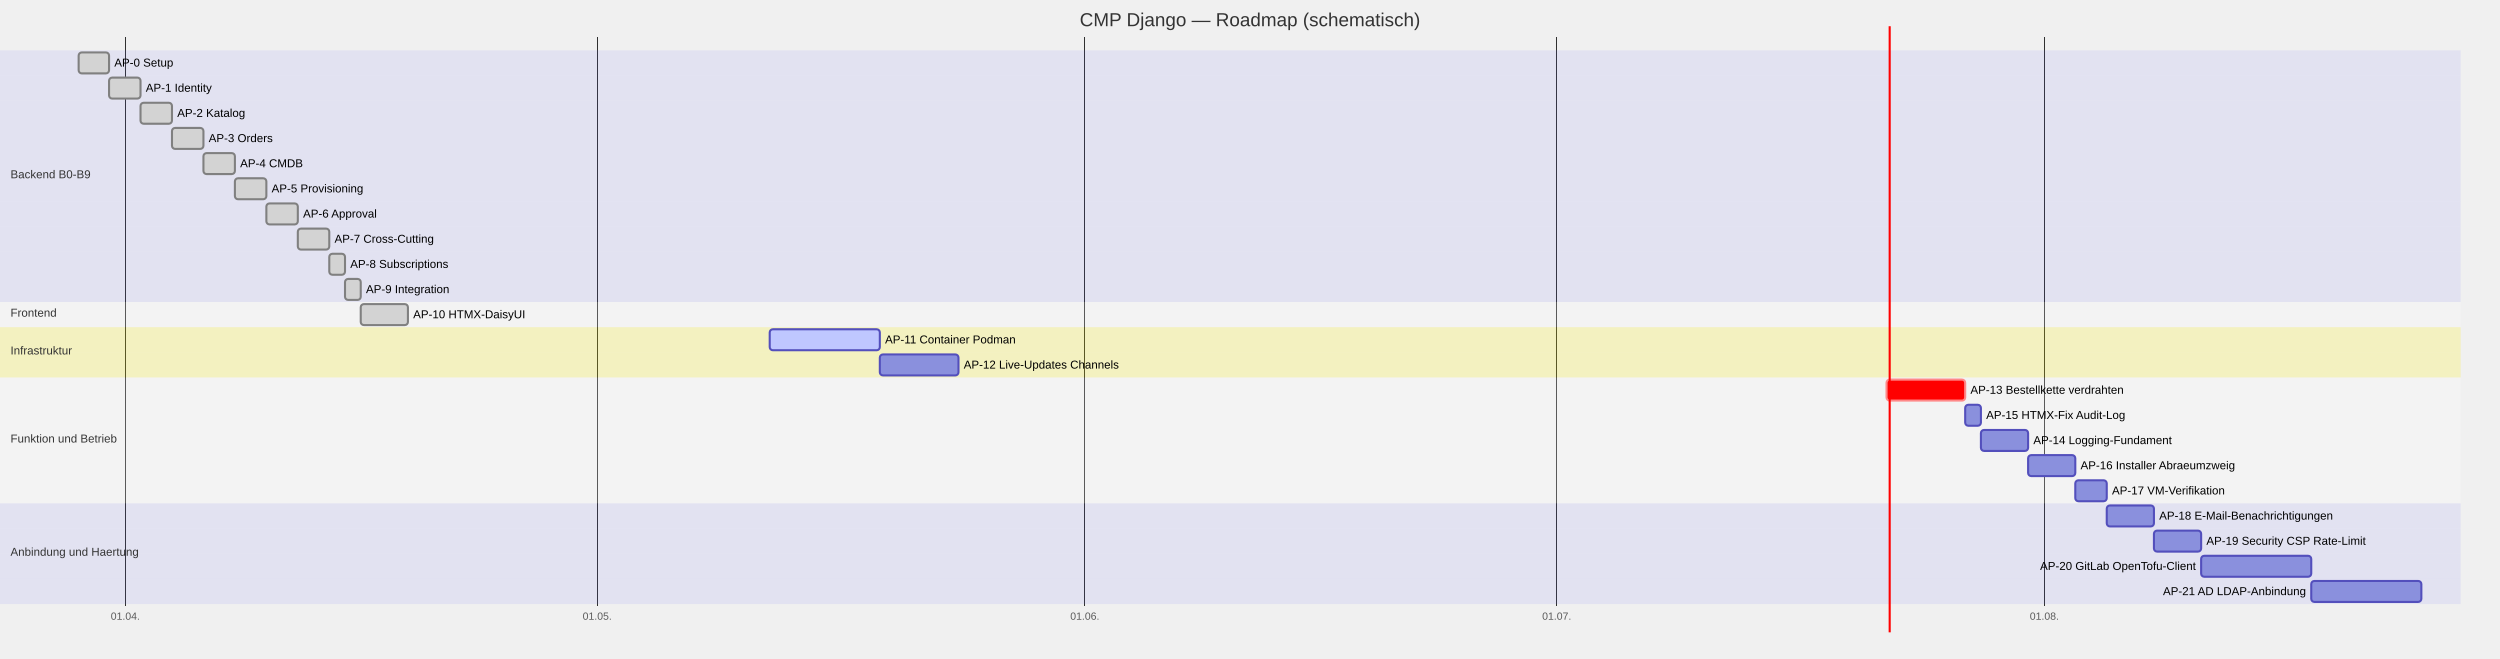
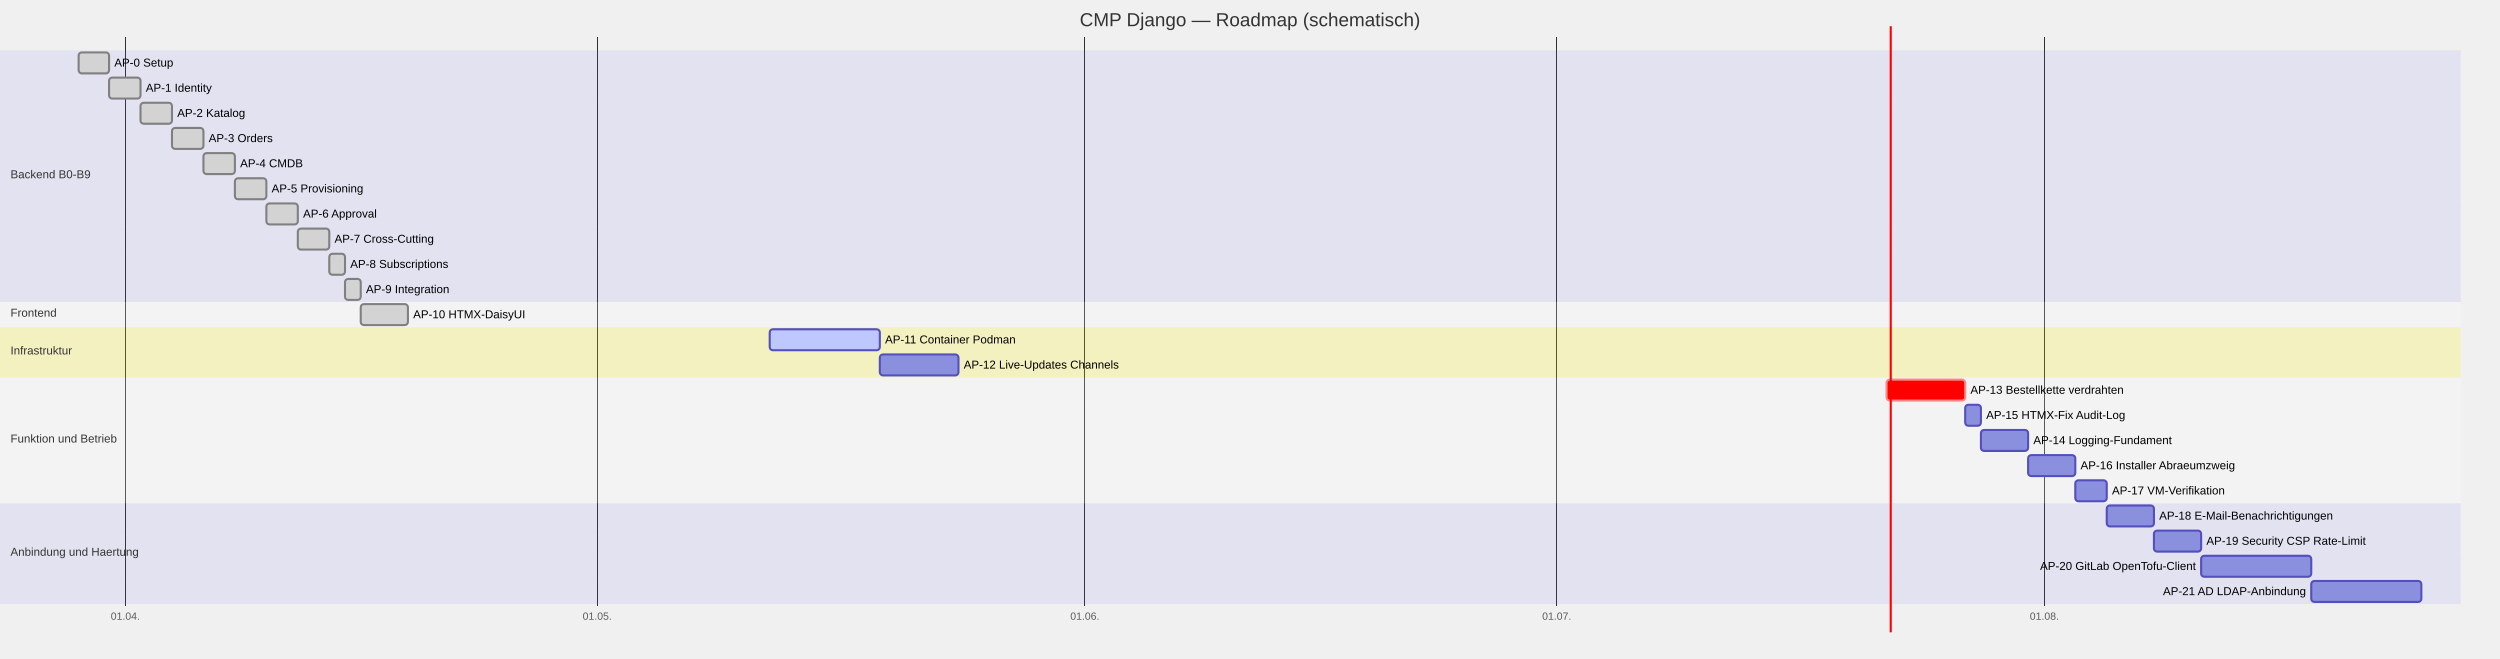
<svg xmlns="http://www.w3.org/2000/svg" id="my-svg" width="2384" viewBox="0 0 2384 628" style="max-width: 2384px; background-color: transparent;" role="graphics-document document" aria-roledescription="gantt">
  <style>#my-svg{font-family:"trebuchet ms",verdana,arial,sans-serif;font-size:16px;fill:#333;}@keyframes edge-animation-frame{from{stroke-dashoffset:0;}}@keyframes dash{to{stroke-dashoffset:0;}}#my-svg .edge-animation-slow{stroke-dasharray:9,5!important;stroke-dashoffset:900;animation:dash 50s linear infinite;stroke-linecap:round;}#my-svg .edge-animation-fast{stroke-dasharray:9,5!important;stroke-dashoffset:900;animation:dash 20s linear infinite;stroke-linecap:round;}#my-svg .error-icon{fill:#552222;}#my-svg .error-text{fill:#552222;stroke:#552222;}#my-svg .edge-thickness-normal{stroke-width:1px;}#my-svg .edge-thickness-thick{stroke-width:3.5px;}#my-svg .edge-pattern-solid{stroke-dasharray:0;}#my-svg .edge-thickness-invisible{stroke-width:0;fill:none;}#my-svg .edge-pattern-dashed{stroke-dasharray:3;}#my-svg .edge-pattern-dotted{stroke-dasharray:2;}#my-svg .marker{fill:#333333;stroke:#333333;}#my-svg .marker.cross{stroke:#333333;}#my-svg svg{font-family:"trebuchet ms",verdana,arial,sans-serif;font-size:16px;}#my-svg p{margin:0;}#my-svg .mermaid-main-font{font-family:"trebuchet ms",verdana,arial,sans-serif;}#my-svg .exclude-range{fill:#eeeeee;}#my-svg .section{stroke:none;opacity:0.2;}#my-svg .section0{fill:rgba(102, 102, 255, 0.49);}#my-svg .section2{fill:#fff400;}#my-svg .section1,#my-svg .section3{fill:white;opacity:0.2;}#my-svg .sectionTitle0{fill:#333;}#my-svg .sectionTitle1{fill:#333;}#my-svg .sectionTitle2{fill:#333;}#my-svg .sectionTitle3{fill:#333;}#my-svg .sectionTitle{text-anchor:start;font-family:"trebuchet ms",verdana,arial,sans-serif;}#my-svg .grid .tick{stroke:lightgrey;opacity:0.8;shape-rendering:crispEdges;}#my-svg .grid .tick text{font-family:"trebuchet ms",verdana,arial,sans-serif;fill:#333;}#my-svg .grid path{stroke-width:0;}#my-svg .today{fill:none;stroke:red;stroke-width:2px;}#my-svg .task{stroke-width:2;}#my-svg .taskText{text-anchor:middle;font-family:"trebuchet ms",verdana,arial,sans-serif;}#my-svg .taskTextOutsideRight{fill:black;text-anchor:start;font-family:"trebuchet ms",verdana,arial,sans-serif;}#my-svg .taskTextOutsideLeft{fill:black;text-anchor:end;}#my-svg .task.clickable{cursor:pointer;}#my-svg .taskText.clickable{cursor:pointer;fill:#003163!important;font-weight:bold;}#my-svg .taskTextOutsideLeft.clickable{cursor:pointer;fill:#003163!important;font-weight:bold;}#my-svg .taskTextOutsideRight.clickable{cursor:pointer;fill:#003163!important;font-weight:bold;}#my-svg .taskText0,#my-svg .taskText1,#my-svg .taskText2,#my-svg .taskText3{fill:white;}#my-svg .task0,#my-svg .task1,#my-svg .task2,#my-svg .task3{fill:#8a90dd;stroke:#534fbc;}#my-svg .taskTextOutside0,#my-svg .taskTextOutside2{fill:black;}#my-svg .taskTextOutside1,#my-svg .taskTextOutside3{fill:black;}#my-svg .active0,#my-svg .active1,#my-svg .active2,#my-svg .active3{fill:#bfc7ff;stroke:#534fbc;}#my-svg .activeText0,#my-svg .activeText1,#my-svg .activeText2,#my-svg .activeText3{fill:black!important;}#my-svg .done0,#my-svg .done1,#my-svg .done2,#my-svg .done3{stroke:grey;fill:lightgrey;stroke-width:2;}#my-svg .doneText0,#my-svg .doneText1,#my-svg .doneText2,#my-svg .doneText3{fill:black!important;}#my-svg .doneText0.taskTextOutsideLeft,#my-svg .doneText0.taskTextOutsideRight,#my-svg .doneText1.taskTextOutsideLeft,#my-svg .doneText1.taskTextOutsideRight,#my-svg .doneText2.taskTextOutsideLeft,#my-svg .doneText2.taskTextOutsideRight,#my-svg .doneText3.taskTextOutsideLeft,#my-svg .doneText3.taskTextOutsideRight{fill:black!important;}#my-svg .crit0,#my-svg .crit1,#my-svg .crit2,#my-svg .crit3{stroke:#ff8888;fill:red;stroke-width:2;}#my-svg .activeCrit0,#my-svg .activeCrit1,#my-svg .activeCrit2,#my-svg .activeCrit3{stroke:#ff8888;fill:#bfc7ff;stroke-width:2;}#my-svg .doneCrit0,#my-svg .doneCrit1,#my-svg .doneCrit2,#my-svg .doneCrit3{stroke:#ff8888;fill:lightgrey;stroke-width:2;cursor:pointer;shape-rendering:crispEdges;}#my-svg .milestone{transform:rotate(45deg) scale(0.8,0.8);}#my-svg .milestoneText{font-style:italic;}#my-svg .doneCritText0,#my-svg .doneCritText1,#my-svg .doneCritText2,#my-svg .doneCritText3{fill:black!important;}#my-svg .doneCritText0.taskTextOutsideLeft,#my-svg .doneCritText0.taskTextOutsideRight,#my-svg .doneCritText1.taskTextOutsideLeft,#my-svg .doneCritText1.taskTextOutsideRight,#my-svg .doneCritText2.taskTextOutsideLeft,#my-svg .doneCritText2.taskTextOutsideRight,#my-svg .doneCritText3.taskTextOutsideLeft,#my-svg .doneCritText3.taskTextOutsideRight{fill:black!important;}#my-svg .vert{stroke:navy;}#my-svg .vertText{font-size:15px;text-anchor:middle;fill:navy!important;}#my-svg .activeCritText0,#my-svg .activeCritText1,#my-svg .activeCritText2,#my-svg .activeCritText3{fill:black!important;}#my-svg .titleText{text-anchor:middle;font-size:18px;fill:#333;font-family:"trebuchet ms",verdana,arial,sans-serif;}#my-svg .node .neo-node{stroke:#9370DB;}#my-svg [data-look="neo"].node rect,#my-svg [data-look="neo"].cluster rect,#my-svg [data-look="neo"].node polygon{stroke:#9370DB;filter:drop-shadow(1px 2px 2px rgba(185, 185, 185, 1));}#my-svg [data-look="neo"].node path{stroke:#9370DB;stroke-width:1px;}#my-svg [data-look="neo"].node .outer-path{filter:drop-shadow(1px 2px 2px rgba(185, 185, 185, 1));}#my-svg [data-look="neo"].node .neo-line path{stroke:#9370DB;filter:none;}#my-svg [data-look="neo"].node circle{stroke:#9370DB;filter:drop-shadow(1px 2px 2px rgba(185, 185, 185, 1));}#my-svg [data-look="neo"].node circle .state-start{fill:#000000;}#my-svg [data-look="neo"].icon-shape .icon{fill:#9370DB;filter:drop-shadow(1px 2px 2px rgba(185, 185, 185, 1));}#my-svg [data-look="neo"].icon-shape .icon-neo path{stroke:#9370DB;filter:drop-shadow(1px 2px 2px rgba(185, 185, 185, 1));}#my-svg :root{--mermaid-font-family:"trebuchet ms",verdana,arial,sans-serif;}</style>
  <g />
  <g class="grid" transform="translate(75, 578)" fill="none" font-size="10" font-family="sans-serif" text-anchor="middle">
    <path class="domain" stroke="currentColor" d="M0.5,-543V0.5H2234.5V-543" />
    <g class="tick" opacity="1" transform="translate(44.5,0)">
      <line stroke="currentColor" y2="-543" />
      <text fill="#000" y="3" dy="1em" stroke="none" font-size="10" style="text-anchor: middle;">01.04.</text>
    </g>
    <g class="tick" opacity="1" transform="translate(494.5,0)">
      <line stroke="currentColor" y2="-543" />
      <text fill="#000" y="3" dy="1em" stroke="none" font-size="10" style="text-anchor: middle;">01.05.</text>
    </g>
    <g class="tick" opacity="1" transform="translate(959.5,0)">
      <line stroke="currentColor" y2="-543" />
      <text fill="#000" y="3" dy="1em" stroke="none" font-size="10" style="text-anchor: middle;">01.06.</text>
    </g>
    <g class="tick" opacity="1" transform="translate(1409.5,0)">
      <line stroke="currentColor" y2="-543" />
      <text fill="#000" y="3" dy="1em" stroke="none" font-size="10" style="text-anchor: middle;">01.07.</text>
    </g>
    <g class="tick" opacity="1" transform="translate(1874.5,0)">
      <line stroke="currentColor" y2="-543" />
      <text fill="#000" y="3" dy="1em" stroke="none" font-size="10" style="text-anchor: middle;">01.08.</text>
    </g>
  </g>
  <g>
    <rect x="0" y="48" width="2346.5" height="24" class="section section0" />
    <rect x="0" y="72" width="2346.5" height="24" class="section section0" />
    <rect x="0" y="96" width="2346.5" height="24" class="section section0" />
    <rect x="0" y="120" width="2346.5" height="24" class="section section0" />
    <rect x="0" y="144" width="2346.5" height="24" class="section section0" />
    <rect x="0" y="168" width="2346.5" height="24" class="section section0" />
    <rect x="0" y="192" width="2346.5" height="24" class="section section0" />
    <rect x="0" y="216" width="2346.5" height="24" class="section section0" />
    <rect x="0" y="240" width="2346.5" height="24" class="section section0" />
    <rect x="0" y="264" width="2346.5" height="24" class="section section0" />
    <rect x="0" y="288" width="2346.5" height="24" class="section section1" />
    <rect x="0" y="312" width="2346.5" height="24" class="section section2" />
    <rect x="0" y="336" width="2346.5" height="24" class="section section2" />
    <rect x="0" y="360" width="2346.5" height="24" class="section section3" />
    <rect x="0" y="384" width="2346.5" height="24" class="section section3" />
    <rect x="0" y="408" width="2346.5" height="24" class="section section3" />
    <rect x="0" y="432" width="2346.5" height="24" class="section section3" />
    <rect x="0" y="456" width="2346.5" height="24" class="section section3" />
    <rect x="0" y="480" width="2346.5" height="24" class="section section0" />
    <rect x="0" y="504" width="2346.5" height="24" class="section section0" />
    <rect x="0" y="528" width="2346.5" height="24" class="section section0" />
    <rect x="0" y="552" width="2346.5" height="24" class="section section0" />
  </g>
  <g>
    <rect id="my-svg-a0" rx="3" ry="3" x="75" y="50" width="29" height="20" transform-origin="89.5px 60px" class="task done0" />
    <rect id="my-svg-a1" rx="3" ry="3" x="104" y="74" width="30" height="20" transform-origin="119px 84px" class="task done0" />
    <rect id="my-svg-a2" rx="3" ry="3" x="134" y="98" width="30" height="20" transform-origin="149px 108px" class="task done0" />
    <rect id="my-svg-a3" rx="3" ry="3" x="164" y="122" width="30" height="20" transform-origin="179px 132px" class="task done0" />
    <rect id="my-svg-a4" rx="3" ry="3" x="194" y="146" width="30" height="20" transform-origin="209px 156px" class="task done0" />
    <rect id="my-svg-a5" rx="3" ry="3" x="224" y="170" width="30" height="20" transform-origin="239px 180px" class="task done0" />
    <rect id="my-svg-a6" rx="3" ry="3" x="254" y="194" width="30" height="20" transform-origin="269px 204px" class="task done0" />
    <rect id="my-svg-a7" rx="3" ry="3" x="284" y="218" width="30" height="20" transform-origin="299px 228px" class="task done0" />
    <rect id="my-svg-a8" rx="3" ry="3" x="314" y="242" width="15" height="20" transform-origin="321.5px 252px" class="task done0" />
    <rect id="my-svg-a9" rx="3" ry="3" x="329" y="266" width="15" height="20" transform-origin="336.5px 276px" class="task done0" />
    <rect id="my-svg-a10" rx="3" ry="3" x="344" y="290" width="45" height="20" transform-origin="366.5px 300px" class="task done1" />
    <rect id="my-svg-a11" rx="3" ry="3" x="734" y="314" width="105" height="20" transform-origin="786.5px 324px" class="task active2" />
    <rect id="my-svg-a12" rx="3" ry="3" x="839" y="338" width="75" height="20" transform-origin="876.5px 348px" class="task task2" />
    <rect id="my-svg-a13" rx="3" ry="3" x="1799" y="362" width="75" height="20" transform-origin="1836.5px 372px" class="task crit3" />
    <rect id="my-svg-a15" rx="3" ry="3" x="1874" y="386" width="15" height="20" transform-origin="1881.5px 396px" class="task task3" />
    <rect id="my-svg-a14" rx="3" ry="3" x="1889" y="410" width="45" height="20" transform-origin="1911.5px 420px" class="task task3" />
    <rect id="my-svg-a16" rx="3" ry="3" x="1934" y="434" width="45" height="20" transform-origin="1956.5px 444px" class="task task3" />
    <rect id="my-svg-a17" rx="3" ry="3" x="1979" y="458" width="30" height="20" transform-origin="1994px 468px" class="task task3" />
    <rect id="my-svg-a18" rx="3" ry="3" x="2009" y="482" width="45" height="20" transform-origin="2031.5px 492px" class="task task0" />
    <rect id="my-svg-a19" rx="3" ry="3" x="2054" y="506" width="45" height="20" transform-origin="2076.5px 516px" class="task task0" />
    <rect id="my-svg-a20" rx="3" ry="3" x="2099" y="530" width="105" height="20" transform-origin="2151.5px 540px" class="task task0" />
    <rect id="my-svg-a21" rx="3" ry="3" x="2204" y="554" width="105" height="20" transform-origin="2256.5px 564px" class="task task0" />
    <text id="my-svg-a0-text" font-size="11" x="109" y="63.5" class="taskTextOutsideRight taskTextOutside0  doneText0 width-53.546875">AP-0 Setup            </text>
    <text id="my-svg-a1-text" font-size="11" x="139" y="87.5" class="taskTextOutsideRight taskTextOutside0  doneText0 width-64.802734375">AP-1 Identity         </text>
    <text id="my-svg-a2-text" font-size="11" x="169" y="111.5" class="taskTextOutsideRight taskTextOutside0  doneText0 width-63.14306640625">AP-2 Katalog          </text>
    <text id="my-svg-a3-text" font-size="11" x="199" y="135.5" class="taskTextOutsideRight taskTextOutside0  doneText0 width-58.83447265625">AP-3 Orders           </text>
    <text id="my-svg-a4-text" font-size="11" x="229" y="159.5" class="taskTextOutsideRight taskTextOutside0  doneText0 width-53.109375">AP-4 CMDB             </text>
    <text id="my-svg-a5-text" font-size="11" x="259" y="183.5" class="taskTextOutsideRight taskTextOutside0  doneText0 width-84.71337890625">AP-5 Provisioning     </text>
    <text id="my-svg-a6-text" font-size="11" x="289" y="207.5" class="taskTextOutsideRight taskTextOutside0  doneText0 width-68.484375">AP-6 Approval         </text>
    <text id="my-svg-a7-text" font-size="11" x="319" y="231.5" class="taskTextOutsideRight taskTextOutside0  doneText0 width-91.9052734375">AP-7 Cross-Cutting    </text>
    <text id="my-svg-a8-text" font-size="11" x="334" y="255.5" class="taskTextOutsideRight taskTextOutside0  doneText0 width-91.0234375">AP-8 Subscriptions    </text>
    <text id="my-svg-a9-text" font-size="11" x="349" y="279.5" class="taskTextOutsideRight taskTextOutside0  doneText0 width-80.171875">AP-9 Integration      </text>
    <text id="my-svg-a10-text" font-size="11" x="394" y="303.5" class="taskTextOutsideRight taskTextOutside1  doneText1 width-98.796875">AP-10 HTMX-DaisyUI    </text>
    <text id="my-svg-a11-text" font-size="11" x="844" y="327.5" class="taskTextOutsideRight taskTextOutside2 activeText2 width-121.453125">AP-11 Container Podman </text>
    <text id="my-svg-a12-text" font-size="11" x="919" y="351.5" class="taskTextOutsideRight taskTextOutside2  width-143.57421875">AP-12 Live-Updates Channels </text>
    <text id="my-svg-a13-text" font-size="11" x="1879" y="375.5" class="taskTextOutsideRight taskTextOutside3  critText3 width-148.859375">AP-13 Bestellkette verdrahten </text>
    <text id="my-svg-a15-text" font-size="11" x="1894" y="399.5" class="taskTextOutsideRight taskTextOutside3  width-127.8271484375">AP-15 HTMX-Fix Audit-Log      </text>
    <text id="my-svg-a14-text" font-size="11" x="1939" y="423.5" class="taskTextOutsideRight taskTextOutside3  width-128.578125">AP-14 Logging-Fundament       </text>
    <text id="my-svg-a16-text" font-size="11" x="1984" y="447.5" class="taskTextOutsideRight taskTextOutside3  width-147.001953125">AP-16 Installer Abraeumzweig  </text>
    <text id="my-svg-a17-text" font-size="11" x="2014" y="471.5" class="taskTextOutsideRight taskTextOutside3  width-106.9375">AP-17 VM-Verifikation         </text>
    <text id="my-svg-a18-text" font-size="11" x="2059" y="495.5" class="taskTextOutsideRight taskTextOutside0  width-162.359375">AP-18 E-Mail-Benachrichtigungen </text>
    <text id="my-svg-a19-text" font-size="11" x="2104" y="519.5" class="taskTextOutsideRight taskTextOutside0  width-148.44580078125">AP-19 Security CSP Rate-Limit   </text>
    <text id="my-svg-a20-text" font-size="11" x="2094" y="543.5" class="taskTextOutsideLeft taskTextOutside0">AP-20 GitLab OpenTofu-Client    </text>
    <text id="my-svg-a21-text" font-size="11" x="2199" y="567.5" class="taskTextOutsideLeft taskTextOutside0">AP-21 AD LDAP-Anbindung         </text>
  </g>
  <g>
    <text dy="0em" x="10" y="170" font-size="11" class="sectionTitle sectionTitle0">
      <tspan alignment-baseline="central" x="10">Backend B0-B9</tspan>
    </text>
    <text dy="0em" x="10" y="302" font-size="11" class="sectionTitle sectionTitle1">
      <tspan alignment-baseline="central" x="10">Frontend</tspan>
    </text>
    <text dy="0em" x="10" y="338" font-size="11" class="sectionTitle sectionTitle2">
      <tspan alignment-baseline="central" x="10">Infrastruktur</tspan>
    </text>
    <text dy="0em" x="10" y="422" font-size="11" class="sectionTitle sectionTitle3">
      <tspan alignment-baseline="central" x="10">Funktion und Betrieb</tspan>
    </text>
    <text dy="0em" x="10" y="530" font-size="11" class="sectionTitle sectionTitle0">
      <tspan alignment-baseline="central" x="10">Anbindung und Haertung</tspan>
    </text>
  </g>
  <g class="today">
-     <line x1="1802" x2="1802" y1="25" y2="603" class="today" />
+     <line x1="1803" x2="1803" y1="25" y2="603" class="today" />
  </g>
  <text x="1192" y="25" class="titleText">CMP Django — Roadmap (schematisch)</text>
</svg>
